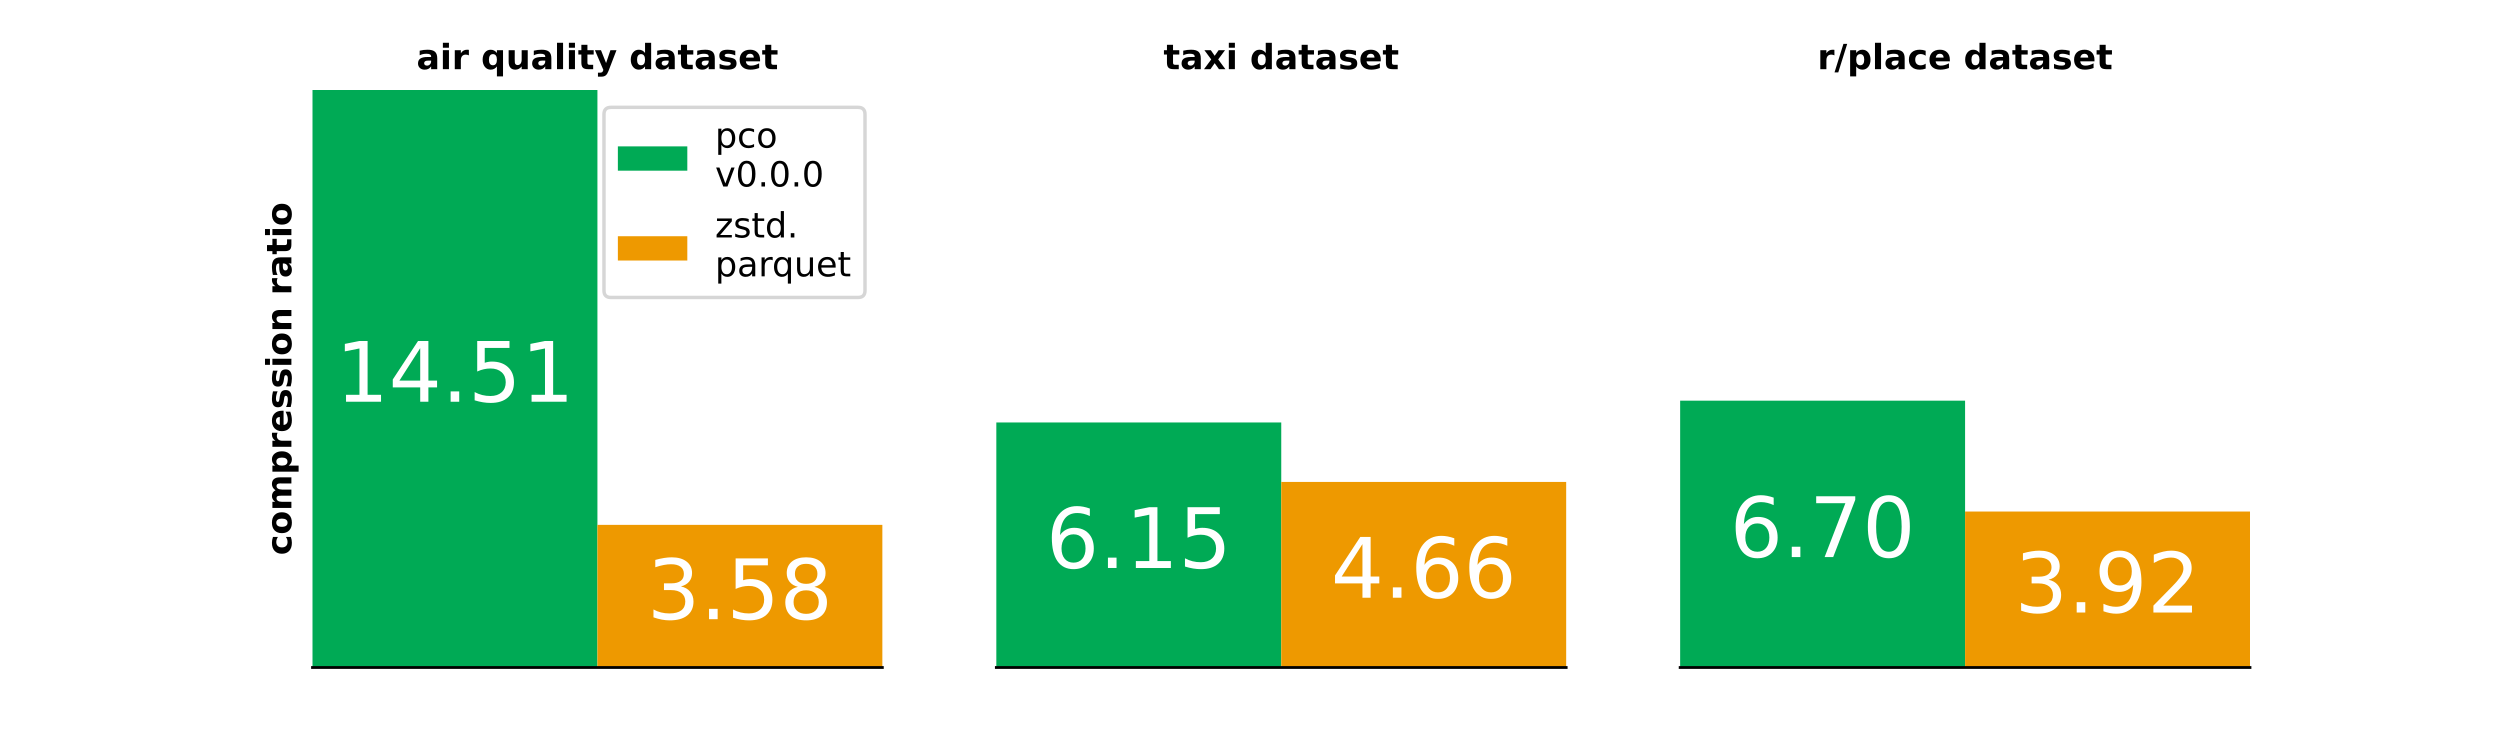
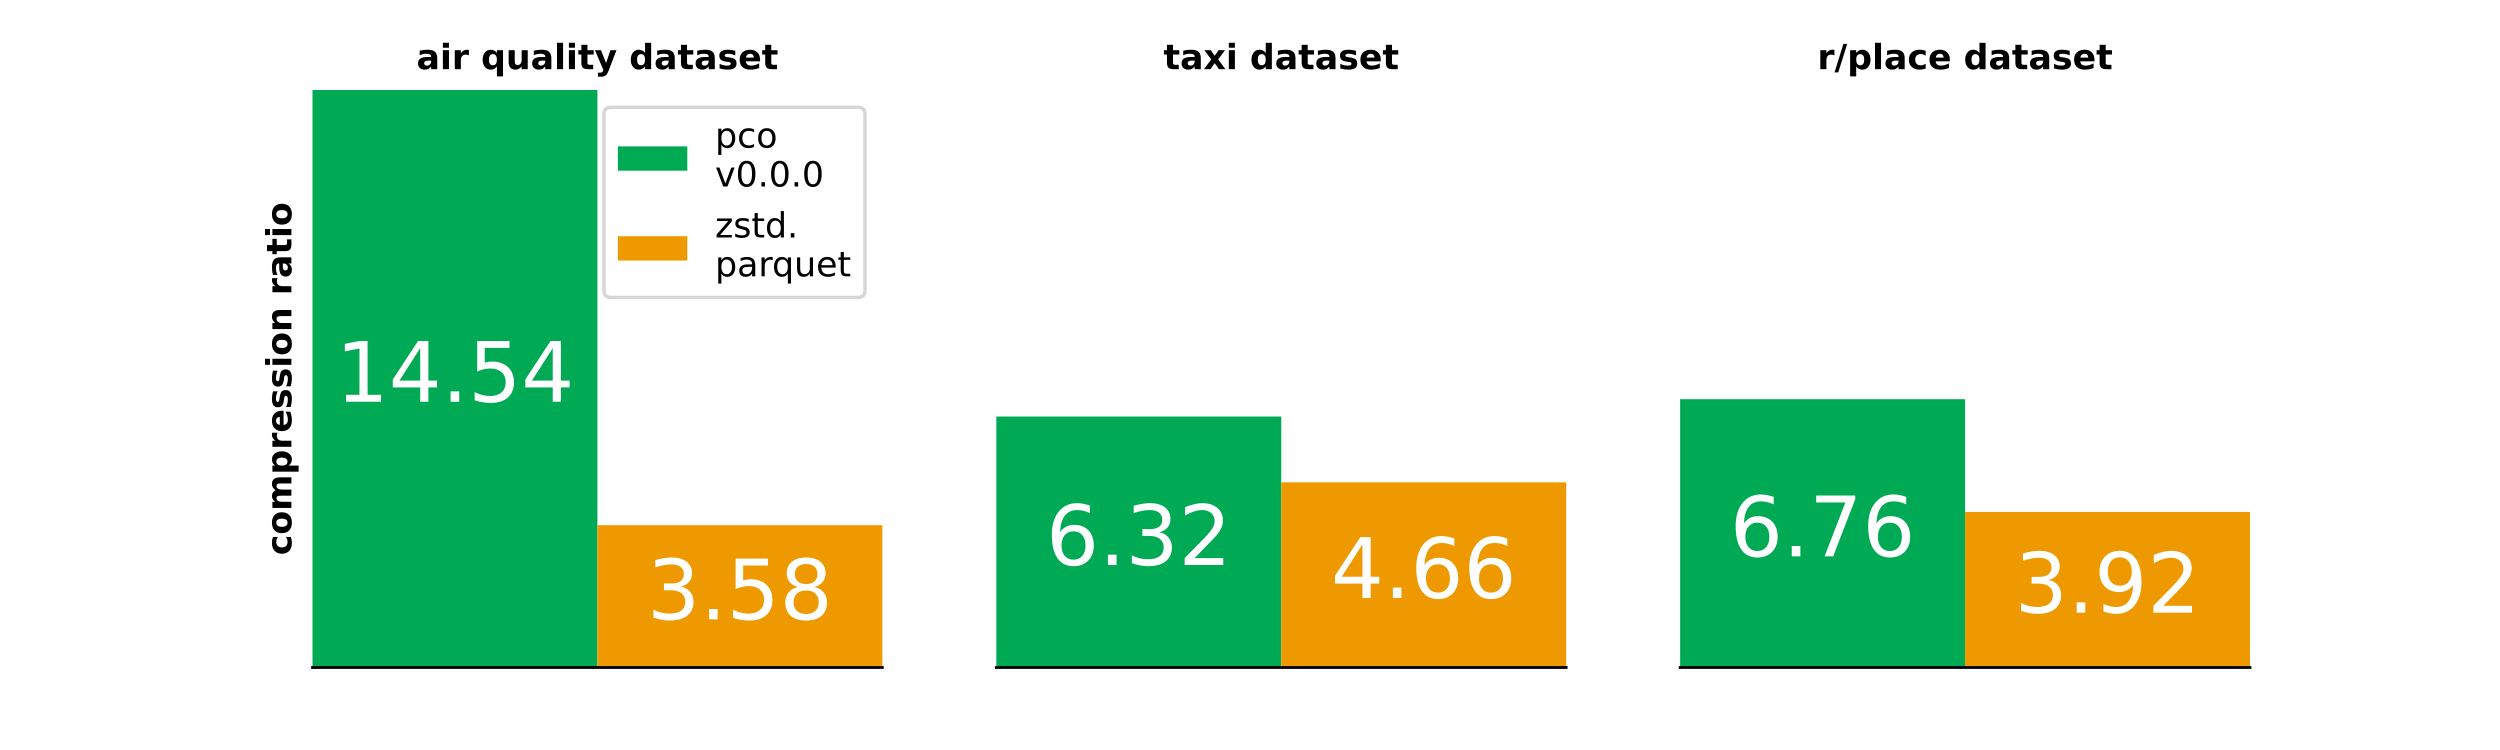
<svg xmlns="http://www.w3.org/2000/svg" xmlns:xlink="http://www.w3.org/1999/xlink" width="960" height="288" viewBox="0 0 720 216">
  <defs>
    <style>*{stroke-linejoin:round;stroke-linecap:butt}</style>
  </defs>
  <g id="figure_1">
    <path id="patch_1" d="M0 216h720V0H0z" style="fill:#fff" />
    <g id="axes_1">
      <path id="patch_2" d="M90 192.24h164.118V25.92H90z" style="fill:#fff" />
-       <path id="patch_3" d="M90 192.24h82.059V25.92H90z" clip-path="url(#pdad3d98053)" style="fill:#0a5" />
-       <path id="patch_4" d="M172.059 192.24h82.059v-41.073h-82.06z" clip-path="url(#pdad3d98053)" style="fill:#e90" />
+       <path id="patch_3" d="M90 192.24h82.059V25.92H90z" clip-path="url(#p9bf0c0db70)" style="fill:#0a5" />
+       <path id="patch_4" d="M172.059 192.24h82.059v-40.98h-82.06z" clip-path="url(#p9bf0c0db70)" style="fill:#e90" />
      <g id="matplotlib.axis_2">
        <g id="text_1" transform="matrix(0 -.1 -.1 0 83.92 159.905)">
          <defs>
            <path id="DejaVuSans-Bold-63" d="M3366 3391v-913q-228 156-458 231t-477 75q-468 0-729-273t-261-764q0-491 261-765 261-273 729-273 263 0 499 78 236 79 436 232V103Q3103 6 2833-42q-270-49-542-49-947 0-1482 486-534 486-534 1352t534 1351q535 486 1482 486 275 0 542-48t533-145z" transform="scale(.01563)" />
            <path id="DejaVuSans-Bold-6f" d="M2203 2784q-372 0-567-267t-195-770q0-503 195-771 195-267 567-267 366 0 559 267 194 268 194 771t-194 770q-193 267-559 267zm0 800q903 0 1411-488 508-487 508-1349 0-863-508-1351Q3106-91 2203-91q-906 0-1417 487-511 488-511 1351 0 862 511 1349 511 488 1417 488z" transform="scale(.01563)" />
            <path id="DejaVuSans-Bold-6d" d="M3781 2919q213 325 505 495t642 170q603 0 919-372 316-371 316-1081V0H5038v1825q3 41 4 84 2 44 2 125 0 372-110 539-109 168-353 168-318 0-492-263-173-262-180-759V0H2784v1825q0 581-100 748-100 168-356 168-322 0-497-264t-175-755V0H531v3500h1125v-512q207 296 474 446t589 150q362 0 640-175 279-175 422-490z" transform="scale(.01563)" />
            <path id="DejaVuSans-Bold-70" d="M1656 506v-1837H538v4831h1118v-512q232 306 513 451t647 145q647 0 1062-514 416-514 416-1323T3878 423Q3463-91 2816-91q-366 0-647 145-281 146-513 452zm744 2266q-359 0-552-264-192-264-192-761t192-761q193-264 552-264t548 262q190 263 190 763t-190 762q-189 263-548 263z" transform="scale(.01563)" />
            <path id="DejaVuSans-Bold-72" d="M3138 2547q-147 69-293 101-145 33-292 33-431 0-664-277-233-276-233-791V0H538v3500h1118v-575q216 344 495 501 280 158 671 158 56 0 121-5 66-4 191-20l4-1012z" transform="scale(.01563)" />
            <path id="DejaVuSans-Bold-65" d="M4031 1759v-318H1416q40-394 284-591t681-197q353 0 723 105 371 105 762 317V213Q3469 63 3072-14t-794-77q-950 0-1477 483-526 483-526 1355 0 856 517 1346 517 491 1424 491 825 0 1320-497 495-496 495-1328zm-1150 372q0 319-186 514-186 196-486 196-325 0-528-183t-253-527h1453z" transform="scale(.01563)" />
            <path id="DejaVuSans-Bold-73" d="M3272 3391v-850q-359 150-694 225-334 75-631 75-319 0-474-80-154-80-154-245 0-135 117-207 117-71 420-106l197-28q860-109 1156-359 297-250 297-785 0-559-413-841Q2681-91 1863-91q-347 0-718 55-370 55-761 164v850q335-162 686-244 352-81 714-81 329 0 494 90 166 91 166 270 0 150-114 223t-455 114l-197 25q-747 94-1047 347t-300 769q0 556 381 824 382 269 1169 269 310 0 650-47 341-46 741-146z" transform="scale(.01563)" />
            <path id="DejaVuSans-Bold-69" d="M538 3500h1118V0H538v3500zm0 1363h1118v-913H538v913z" transform="scale(.01563)" />
            <path id="DejaVuSans-Bold-6e" d="M4056 2131V0H2931v1631q0 453-20 625t-70 253q-66 110-179 171-112 61-256 61-350 0-550-271-200-270-200-748V0H538v3500h1118v-512q253 306 537 451 285 145 629 145 606 0 920-372 314-371 314-1081z" transform="scale(.01563)" />
            <path id="DejaVuSans-Bold-61" d="M2106 1575q-350 0-527-119-176-118-176-350 0-212 142-333 143-120 396-120 315 0 531 226 216 227 216 568v128h-582zm1710 422V0H2688v519q-225-319-507-465-281-145-684-145-544 0-883 317-339 318-339 824 0 616 423 903 424 288 1330 288h660v87q0 266-210 389-209 124-653 124-359 0-669-72-309-72-575-216v853q360 88 722 133 363 45 725 45 947 0 1367-373 421-373 421-1214z" transform="scale(.01563)" />
            <path id="DejaVuSans-Bold-74" d="M1759 4494v-994h1154v-800H1759V1216q0-244 97-330t385-86h575V0h-960q-662 0-939 276-276 277-276 940v1484H84v800h557v994h1118z" transform="scale(.01563)" />
          </defs>
          <use xlink:href="#DejaVuSans-Bold-63" />
          <use xlink:href="#DejaVuSans-Bold-6f" x="59.277" />
          <use xlink:href="#DejaVuSans-Bold-6d" x="127.979" />
          <use xlink:href="#DejaVuSans-Bold-70" x="232.178" />
          <use xlink:href="#DejaVuSans-Bold-72" x="303.76" />
          <use xlink:href="#DejaVuSans-Bold-65" x="353.076" />
          <use xlink:href="#DejaVuSans-Bold-73" x="420.898" />
          <use xlink:href="#DejaVuSans-Bold-73" x="480.42" />
          <use xlink:href="#DejaVuSans-Bold-69" x="539.941" />
          <use xlink:href="#DejaVuSans-Bold-6f" x="574.219" />
          <use xlink:href="#DejaVuSans-Bold-6e" x="642.92" />
          <use xlink:href="#DejaVuSans-Bold-20" x="714.111" />
          <use xlink:href="#DejaVuSans-Bold-72" x="748.926" />
          <use xlink:href="#DejaVuSans-Bold-61" x="798.242" />
          <use xlink:href="#DejaVuSans-Bold-74" x="865.723" />
          <use xlink:href="#DejaVuSans-Bold-69" x="913.525" />
          <use xlink:href="#DejaVuSans-Bold-6f" x="947.803" />
        </g>
      </g>
      <path id="patch_5" d="M90 192.24h164.118" style="fill:none;stroke:#000;stroke-width:.8;stroke-linejoin:miter;stroke-linecap:square" />
      <g id="text_2" style="fill:#fff" transform="matrix(.24 0 0 -.24 96.676 115.703)">
        <defs>
          <path id="DejaVuSans-31" d="M794 531h1031v3560L703 3866v575l1116 225h631V531h1031V0H794v531z" transform="scale(.01563)" />
          <path id="DejaVuSans-34" d="M2419 4116 825 1625h1594v2491zm-166 550h794V1625h666v-525h-666V0h-628v1100H313v609l1940 2957z" transform="scale(.01563)" />
          <path id="DejaVuSans-2e" d="M684 794h660V0H684v794z" transform="scale(.01563)" />
          <path id="DejaVuSans-35" d="M691 4666h2478v-532H1269V2991q137 47 274 70 138 23 276 23 781 0 1237-428 457-428 457-1159 0-753-469-1171Q2575-91 1722-91q-294 0-599 50Q819 9 494 109v635q281-153 581-228t634-75q541 0 856 284 316 284 316 772 0 487-316 771-315 285-856 285-253 0-505-56-251-56-513-175v2344z" transform="scale(.01563)" />
        </defs>
        <use xlink:href="#DejaVuSans-31" />
        <use xlink:href="#DejaVuSans-34" x="63.623" />
        <use xlink:href="#DejaVuSans-2e" x="127.246" />
        <use xlink:href="#DejaVuSans-35" x="159.033" />
-         <use xlink:href="#DejaVuSans-31" x="222.656" />
-       </g>
-       <g id="text_3" style="fill:#fff" transform="matrix(.24 0 0 -.24 186.37 178.326)">
+         <use xlink:href="#DejaVuSans-34" x="222.656" />
+       </g>
+       <g id="text_3" style="fill:#fff" transform="matrix(.24 0 0 -.24 186.37 178.372)">
        <defs>
          <path id="DejaVuSans-33" d="M2597 2516q453-97 707-404 255-306 255-756 0-690-475-1069Q2609-91 1734-91q-293 0-604 58T488 141v609q262-153 574-231 313-78 654-78 593 0 904 234t311 681q0 413-289 645-289 233-804 233h-544v519h569q465 0 712 186t247 536q0 359-255 551-254 193-729 193-260 0-557-57-297-56-653-174v562q360 100 674 150t592 50q719 0 1137-327 419-326 419-882 0-388-222-655t-631-370z" transform="scale(.01563)" />
          <path id="DejaVuSans-38" d="M2034 2216q-450 0-708-241-257-241-257-662 0-422 257-663 258-241 708-241t709 242q260 243 260 662 0 421-258 662-257 241-711 241zm-631 268q-406 100-633 378-226 279-226 679 0 559 398 884 399 325 1092 325 697 0 1094-325t397-884q0-400-227-679-226-278-629-378 456-106 710-416 255-309 255-755 0-679-414-1042Q2806-91 2034-91q-771 0-1186 362-414 363-414 1042 0 446 256 755 257 310 713 416zm-231 997q0-362 226-565 227-203 636-203 407 0 636 203 230 203 230 565 0 363-230 566-229 203-636 203-409 0-636-203-226-203-226-566z" transform="scale(.01563)" />
        </defs>
        <use xlink:href="#DejaVuSans-33" />
        <use xlink:href="#DejaVuSans-2e" x="63.623" />
        <use xlink:href="#DejaVuSans-35" x="95.41" />
        <use xlink:href="#DejaVuSans-38" x="159.033" />
      </g>
      <g id="text_4" transform="matrix(.1 0 0 -.1 119.96 19.92)">
        <defs>
          <path id="DejaVuSans-Bold-71" d="M2181 2772q-356 0-545-263-189-262-189-762t189-763q189-262 545-262 360 0 549 262 189 263 189 763t-189 762q-189 263-549 263zm738-2266q-231-309-510-453-278-144-643-144-647 0-1063 514-415 515-415 1324t415 1320q416 511 1063 511 365 0 643-144 279-143 510-453v519h1125v-4831H2919V506z" transform="scale(.01563)" />
          <path id="DejaVuSans-Bold-75" d="M500 1363v2137h1125v-350q0-284-3-714t-3-573q0-422 22-608t75-271q68-109 179-169 111-59 255-59 350 0 550 269t200 747v1728h1119V0H2900v506q-253-306-536-452-283-145-623-145-607 0-924 372T500 1363z" transform="scale(.01563)" />
          <path id="DejaVuSans-Bold-6c" d="M538 4863h1118V0H538v4863z" transform="scale(.01563)" />
          <path id="DejaVuSans-Bold-79" d="M78 3500h1119l941-2375 800 2375h1118L2584-331q-221-585-517-817-295-233-779-233H641v734h350q284 0 413 91 130 90 202 325l32 97L78 3500z" transform="scale(.01563)" />
          <path id="DejaVuSans-Bold-64" d="M2919 2988v1875h1125V0H2919v506q-231-309-510-453-278-144-643-144-647 0-1063 514-415 515-415 1324t415 1323q416 514 1063 514 362 0 642-145t511-451zM2181 722q360 0 549 262 189 263 189 763t-189 762q-189 263-549 263-356 0-545-263-189-262-189-762t189-763q189-262 545-262z" transform="scale(.01563)" />
        </defs>
        <use xlink:href="#DejaVuSans-Bold-61" />
        <use xlink:href="#DejaVuSans-Bold-69" x="67.48" />
        <use xlink:href="#DejaVuSans-Bold-72" x="101.758" />
        <use xlink:href="#DejaVuSans-Bold-20" x="151.074" />
        <use xlink:href="#DejaVuSans-Bold-71" x="185.889" />
        <use xlink:href="#DejaVuSans-Bold-75" x="257.471" />
        <use xlink:href="#DejaVuSans-Bold-61" x="328.662" />
        <use xlink:href="#DejaVuSans-Bold-6c" x="396.143" />
        <use xlink:href="#DejaVuSans-Bold-69" x="430.42" />
        <use xlink:href="#DejaVuSans-Bold-74" x="464.697" />
        <use xlink:href="#DejaVuSans-Bold-79" x="512.5" />
        <use xlink:href="#DejaVuSans-Bold-20" x="577.686" />
        <use xlink:href="#DejaVuSans-Bold-64" x="612.5" />
        <use xlink:href="#DejaVuSans-Bold-61" x="684.082" />
        <use xlink:href="#DejaVuSans-Bold-74" x="751.563" />
        <use xlink:href="#DejaVuSans-Bold-61" x="799.365" />
        <use xlink:href="#DejaVuSans-Bold-73" x="866.846" />
        <use xlink:href="#DejaVuSans-Bold-65" x="926.367" />
        <use xlink:href="#DejaVuSans-Bold-74" x="994.189" />
      </g>
      <g id="legend_1">
        <path id="patch_6" d="M175.946 85.672h71.172q2 0 2-2V32.92q0-2-2-2h-71.172q-2 0-2 2v50.752q0 2 2 2z" style="fill:#fff;opacity:.8;stroke:#ccc;stroke-linejoin:miter" />
        <path id="patch_7" d="M177.946 49.157h20v-7h-20z" style="fill:#0a5" />
        <g id="text_5">
          <g transform="matrix(.1 0 0 -.1 205.946 42.518)">
            <defs>
              <path id="DejaVuSans-70" d="M1159 525v-1856H581v4831h578v-531q182 312 458 463 277 152 661 152 638 0 1036-506 399-506 399-1331T3314 415Q2916-91 2278-91q-384 0-661 152-276 152-458 464zm1957 1222q0 634-261 995t-717 361q-457 0-718-361t-261-995q0-634 261-995t718-361q456 0 717 361t261 995z" transform="scale(.01563)" />
              <path id="DejaVuSans-63" d="M3122 3366v-538q-244 135-489 202t-495 67q-560 0-870-355-309-354-309-995t309-996q310-354 870-354 250 0 495 67t489 202V134Q2881 22 2623-34q-257-57-548-57-791 0-1257 497-465 497-465 1341 0 856 470 1346 471 491 1290 491 265 0 518-55 253-54 491-163z" transform="scale(.01563)" />
              <path id="DejaVuSans-6f" d="M1959 3097q-462 0-731-361t-269-989q0-628 267-989 268-361 733-361 460 0 728 362 269 363 269 988 0 622-269 986-268 364-728 364zm0 487q750 0 1178-488 429-487 429-1349 0-859-429-1349Q2709-91 1959-91q-753 0-1180 489-426 490-426 1349 0 862 426 1349 427 488 1180 488z" transform="scale(.01563)" />
            </defs>
            <use xlink:href="#DejaVuSans-70" />
            <use xlink:href="#DejaVuSans-63" x="63.477" />
            <use xlink:href="#DejaVuSans-6f" x="118.457" />
          </g>
          <g transform="matrix(.1 0 0 -.1 205.946 53.716)">
            <defs>
              <path id="DejaVuSans-76" d="M191 3500h609L1894 563l1094 2937h609L2284 0h-781L191 3500z" transform="scale(.01563)" />
              <path id="DejaVuSans-30" d="M2034 4250q-487 0-733-480-245-479-245-1442 0-959 245-1439 246-480 733-480 491 0 736 480 246 480 246 1439 0 963-246 1442-245 480-736 480zm0 500q785 0 1199-621 414-620 414-1801 0-1178-414-1799Q2819-91 2034-91q-784 0-1198 620-414 621-414 1799 0 1181 414 1801 414 621 1198 621z" transform="scale(.01563)" />
            </defs>
            <use xlink:href="#DejaVuSans-76" />
            <use xlink:href="#DejaVuSans-30" x="59.18" />
            <use xlink:href="#DejaVuSans-2e" x="122.803" />
            <use xlink:href="#DejaVuSans-30" x="154.59" />
            <use xlink:href="#DejaVuSans-2e" x="218.213" />
            <use xlink:href="#DejaVuSans-30" x="250" />
          </g>
        </g>
        <path id="patch_8" d="M177.946 75.033h20v-7h-20z" style="fill:#e90" />
        <g id="text_6">
          <g transform="matrix(.1 0 0 -.1 205.946 68.394)">
            <defs>
              <path id="DejaVuSans-7a" d="M353 3500h2731v-525L922 459h2162V0H275v525l2163 2516H353v459z" transform="scale(.01563)" />
              <path id="DejaVuSans-73" d="M2834 3397v-544q-243 125-506 187-262 63-544 63-428 0-642-131t-214-394q0-200 153-314t616-217l197-44q612-131 870-370t258-667q0-488-386-773Q2250-91 1575-91q-281 0-586 55T347 128v594q319-166 628-249 309-82 613-82 406 0 624 139 219 139 219 392 0 234-158 359-157 125-692 241l-200 47q-534 112-772 345-237 233-237 639 0 494 350 762 350 269 994 269 318 0 599-47 282-46 519-140z" transform="scale(.01563)" />
              <path id="DejaVuSans-74" d="M1172 4494v-994h1184v-447H1172V1153q0-428 117-550t477-122h590V0h-590q-666 0-919 248-253 249-253 905v1900H172v447h422v994h578z" transform="scale(.01563)" />
              <path id="DejaVuSans-64" d="M2906 2969v1894h575V0h-575v525q-181-312-458-464-276-152-664-152-634 0-1033 506-398 507-398 1332t398 1331q399 506 1033 506 388 0 664-152 277-151 458-463zM947 1747q0-634 261-995t717-361q456 0 718 361 263 361 263 995t-263 995q-262 361-718 361t-717-361q-261-361-261-995z" transform="scale(.01563)" />
            </defs>
            <use xlink:href="#DejaVuSans-7a" />
            <use xlink:href="#DejaVuSans-73" x="52.49" />
            <use xlink:href="#DejaVuSans-74" x="104.59" />
            <use xlink:href="#DejaVuSans-64" x="143.799" />
            <use xlink:href="#DejaVuSans-2e" x="207.275" />
          </g>
          <g transform="matrix(.1 0 0 -.1 205.946 79.592)">
            <defs>
              <path id="DejaVuSans-61" d="M2194 1759q-697 0-966-159t-269-544q0-306 202-486 202-179 548-179 479 0 768 339t289 901v128h-572zm1147 238V0h-575v531q-197-318-491-470T1556-91q-537 0-855 302-317 302-317 808 0 590 395 890 396 300 1180 300h807v57q0 397-261 614t-733 217q-300 0-585-72-284-72-546-216v532q315 122 612 182 297 61 578 61 760 0 1135-394 375-393 375-1193z" transform="scale(.01563)" />
              <path id="DejaVuSans-72" d="M2631 2963q-97 56-211 82-114 27-251 27-488 0-749-317t-261-911V0H581v3500h578v-544q182 319 472 473 291 155 707 155 59 0 131-8 72-7 159-23l3-590z" transform="scale(.01563)" />
              <path id="DejaVuSans-71" d="M947 1747q0-634 261-995t717-361q456 0 718 361 263 361 263 995t-263 995q-262 361-718 361t-717-361q-261-361-261-995zM2906 525q-181-312-458-464-276-152-664-152-634 0-1033 506-398 507-398 1332t398 1331q399 506 1033 506 388 0 664-152 277-151 458-463v531h575v-4831h-575V525z" transform="scale(.01563)" />
              <path id="DejaVuSans-75" d="M544 1381v2119h575V1403q0-497 193-746 194-248 582-248 465 0 735 297 271 297 271 810v1984h575V0h-575v538q-209-319-486-474-276-155-642-155-603 0-916 375-312 375-312 1097zm1447 2203z" transform="scale(.01563)" />
              <path id="DejaVuSans-65" d="M3597 1894v-281H953q38-594 358-905t892-311q331 0 642 81t618 244V178Q3153 47 2828-22t-659-69q-838 0-1327 487-489 488-489 1320 0 859 464 1363 464 505 1252 505 706 0 1117-455 411-454 411-1235zm-575 169q-6 471-264 752-258 282-683 282-481 0-770-272t-333-766l2050 4z" transform="scale(.01563)" />
            </defs>
            <use xlink:href="#DejaVuSans-70" />
            <use xlink:href="#DejaVuSans-61" x="63.477" />
            <use xlink:href="#DejaVuSans-72" x="124.756" />
            <use xlink:href="#DejaVuSans-71" x="164.119" />
            <use xlink:href="#DejaVuSans-75" x="227.596" />
            <use xlink:href="#DejaVuSans-65" x="290.975" />
            <use xlink:href="#DejaVuSans-74" x="352.498" />
          </g>
        </g>
      </g>
    </g>
    <g id="axes_2">
      <path id="patch_9" d="M286.941 192.24H451.06V25.92H286.94z" style="fill:#fff" />
-       <path id="patch_10" d="M286.941 192.24H369v-70.571h-82.059z" clip-path="url(#p4934ef75c1)" style="fill:#0a5" />
-       <path id="patch_11" d="M369 192.24h82.059v-53.442H369z" clip-path="url(#p4934ef75c1)" style="fill:#e90" />
+       <path id="patch_10" d="M286.941 192.24H369v-72.276h-82.059z" clip-path="url(#p6b630d3c87)" style="fill:#0a5" />
+       <path id="patch_11" d="M369 192.24h82.059v-53.32H369z" clip-path="url(#p6b630d3c87)" style="fill:#e90" />
      <path id="patch_12" d="M286.941 192.24H451.06" style="fill:none;stroke:#000;stroke-width:.8;stroke-linejoin:miter;stroke-linecap:square" />
-       <g id="text_7" style="fill:#fff" transform="matrix(.24 0 0 -.24 301.252 163.577)">
+       <g id="text_7" style="fill:#fff" transform="matrix(.24 0 0 -.24 301.252 162.725)">
        <defs>
          <path id="DejaVuSans-36" d="M2113 2584q-425 0-674-291-248-290-248-796 0-503 248-796 249-292 674-292t673 292q248 293 248 796 0 506-248 796-248 291-673 291zm1253 1979v-575q-238 112-480 171-242 60-480 60-625 0-955-422-329-422-376-1275 184 272 462 417 279 145 613 145 703 0 1111-427 408-426 408-1160 0-719-425-1154Q2819-91 2113-91q-810 0-1238 620-428 621-428 1799 0 1106 525 1764t1409 658q238 0 480-47t505-140z" transform="scale(.01563)" />
+           <path id="DejaVuSans-32" d="M1228 531h2203V0H469v531q359 372 979 998 621 627 780 809 303 340 423 576 121 236 121 464 0 372-261 606-261 235-680 235-297 0-627-103-329-103-704-313v638q381 153 712 231 332 78 607 78 725 0 1156-363 431-362 431-968 0-288-108-546-107-257-392-607-78-91-497-524-418-433-1181-1211z" transform="scale(.01563)" />
        </defs>
        <use xlink:href="#DejaVuSans-36" />
        <use xlink:href="#DejaVuSans-2e" x="63.623" />
-         <use xlink:href="#DejaVuSans-31" x="95.41" />
-         <use xlink:href="#DejaVuSans-35" x="159.033" />
-       </g>
-       <g id="text_8" style="fill:#fff" transform="matrix(.24 0 0 -.24 383.31 172.141)">
+         <use xlink:href="#DejaVuSans-33" x="95.41" />
+         <use xlink:href="#DejaVuSans-32" x="159.033" />
+       </g>
+       <g id="text_8" style="fill:#fff" transform="matrix(.24 0 0 -.24 383.31 172.202)">
        <use xlink:href="#DejaVuSans-34" />
        <use xlink:href="#DejaVuSans-2e" x="63.623" />
        <use xlink:href="#DejaVuSans-36" x="95.41" />
        <use xlink:href="#DejaVuSans-36" x="159.033" />
      </g>
      <g id="text_9" transform="matrix(.1 0 0 -.1 335.082 19.92)">
        <defs>
          <path id="DejaVuSans-Bold-78" d="M1422 1791 159 3500h1185l715-1037 725 1037h1185L2706 1797 4031 0H2847l-788 1106L1281 0H97l1325 1791z" transform="scale(.01563)" />
        </defs>
        <use xlink:href="#DejaVuSans-Bold-74" />
        <use xlink:href="#DejaVuSans-Bold-61" x="47.803" />
        <use xlink:href="#DejaVuSans-Bold-78" x="115.283" />
        <use xlink:href="#DejaVuSans-Bold-69" x="179.785" />
        <use xlink:href="#DejaVuSans-Bold-20" x="214.063" />
        <use xlink:href="#DejaVuSans-Bold-64" x="248.877" />
        <use xlink:href="#DejaVuSans-Bold-61" x="320.459" />
        <use xlink:href="#DejaVuSans-Bold-74" x="387.939" />
        <use xlink:href="#DejaVuSans-Bold-61" x="435.742" />
        <use xlink:href="#DejaVuSans-Bold-73" x="503.223" />
        <use xlink:href="#DejaVuSans-Bold-65" x="562.744" />
        <use xlink:href="#DejaVuSans-Bold-74" x="630.566" />
      </g>
    </g>
    <g id="axes_3">
      <path id="patch_13" d="M483.882 192.24H648V25.92H483.882z" style="fill:#fff" />
-       <path id="patch_14" d="M483.882 192.24h82.06v-76.851h-82.06z" clip-path="url(#p560eb351e1)" style="fill:#0a5" />
-       <path id="patch_15" d="M565.941 192.24H648v-44.914h-82.059z" clip-path="url(#p560eb351e1)" style="fill:#e90" />
+       <path id="patch_14" d="M483.882 192.24h82.06v-77.28h-82.06z" clip-path="url(#p7b4825afc9)" style="fill:#0a5" />
+       <path id="patch_15" d="M565.941 192.24H648v-44.812h-82.059z" clip-path="url(#p7b4825afc9)" style="fill:#e90" />
      <path id="patch_16" d="M483.882 192.24H648" style="fill:none;stroke:#000;stroke-width:.8;stroke-linejoin:miter;stroke-linecap:square" />
-       <g id="text_10" style="fill:#fff" transform="matrix(.24 0 0 -.24 498.193 160.437)">
+       <g id="text_10" style="fill:#fff" transform="matrix(.24 0 0 -.24 498.193 160.222)">
        <defs>
          <path id="DejaVuSans-37" d="M525 4666h3000v-269L1831 0h-659l1594 4134H525v532z" transform="scale(.01563)" />
        </defs>
        <use xlink:href="#DejaVuSans-36" />
        <use xlink:href="#DejaVuSans-2e" x="63.623" />
        <use xlink:href="#DejaVuSans-37" x="95.41" />
-         <use xlink:href="#DejaVuSans-30" x="159.033" />
-       </g>
-       <g id="text_11" style="fill:#fff" transform="matrix(.24 0 0 -.24 580.252 176.406)">
+         <use xlink:href="#DejaVuSans-36" x="159.033" />
+       </g>
+       <g id="text_11" style="fill:#fff" transform="matrix(.24 0 0 -.24 580.252 176.457)">
        <defs>
          <path id="DejaVuSans-39" d="M703 97v575q238-113 481-172 244-59 479-59 625 0 954 420 330 420 377 1277-181-269-460-413-278-144-615-144-700 0-1108 423-408 424-408 1159 0 718 425 1152 425 435 1131 435 810 0 1236-621 427-620 427-1801 0-1103-524-1761Q2575-91 1691-91q-238 0-482 47Q966 3 703 97zm1256 1978q425 0 673 290 249 291 249 798 0 503-249 795-248 292-673 292t-673-292q-248-292-248-795 0-507 248-798 248-290 673-290z" transform="scale(.01563)" />
-           <path id="DejaVuSans-32" d="M1228 531h2203V0H469v531q359 372 979 998 621 627 780 809 303 340 423 576 121 236 121 464 0 372-261 606-261 235-680 235-297 0-627-103-329-103-704-313v638q381 153 712 231 332 78 607 78 725 0 1156-363 431-362 431-968 0-288-108-546-107-257-392-607-78-91-497-524-418-433-1181-1211z" transform="scale(.01563)" />
        </defs>
        <use xlink:href="#DejaVuSans-33" />
        <use xlink:href="#DejaVuSans-2e" x="63.623" />
        <use xlink:href="#DejaVuSans-39" x="95.41" />
        <use xlink:href="#DejaVuSans-32" x="159.033" />
      </g>
      <g id="text_12" transform="matrix(.1 0 0 -.1 523.411 19.92)">
        <defs>
          <path id="DejaVuSans-Bold-2f" d="M1644 4666h694L691-594H0l1644 5260z" transform="scale(.01563)" />
        </defs>
        <use xlink:href="#DejaVuSans-Bold-72" />
        <use xlink:href="#DejaVuSans-Bold-2f" x="49.316" />
        <use xlink:href="#DejaVuSans-Bold-70" x="85.84" />
        <use xlink:href="#DejaVuSans-Bold-6c" x="157.422" />
        <use xlink:href="#DejaVuSans-Bold-61" x="191.699" />
        <use xlink:href="#DejaVuSans-Bold-63" x="259.18" />
        <use xlink:href="#DejaVuSans-Bold-65" x="318.457" />
        <use xlink:href="#DejaVuSans-Bold-20" x="386.279" />
        <use xlink:href="#DejaVuSans-Bold-64" x="421.094" />
        <use xlink:href="#DejaVuSans-Bold-61" x="492.676" />
        <use xlink:href="#DejaVuSans-Bold-74" x="560.156" />
        <use xlink:href="#DejaVuSans-Bold-61" x="607.959" />
        <use xlink:href="#DejaVuSans-Bold-73" x="675.439" />
        <use xlink:href="#DejaVuSans-Bold-65" x="734.961" />
        <use xlink:href="#DejaVuSans-Bold-74" x="802.783" />
      </g>
    </g>
  </g>
  <defs>
-     <clipPath id="pdad3d98053">
+     <clipPath id="p9bf0c0db70">
      <path d="M90 25.92h164.118v166.32H90z" />
    </clipPath>
-     <clipPath id="p4934ef75c1">
+     <clipPath id="p6b630d3c87">
      <path d="M286.941 25.92h164.118v166.32H286.941z" />
    </clipPath>
-     <clipPath id="p560eb351e1">
+     <clipPath id="p7b4825afc9">
      <path d="M483.882 25.92H648v166.32H483.882z" />
    </clipPath>
  </defs>
</svg>
